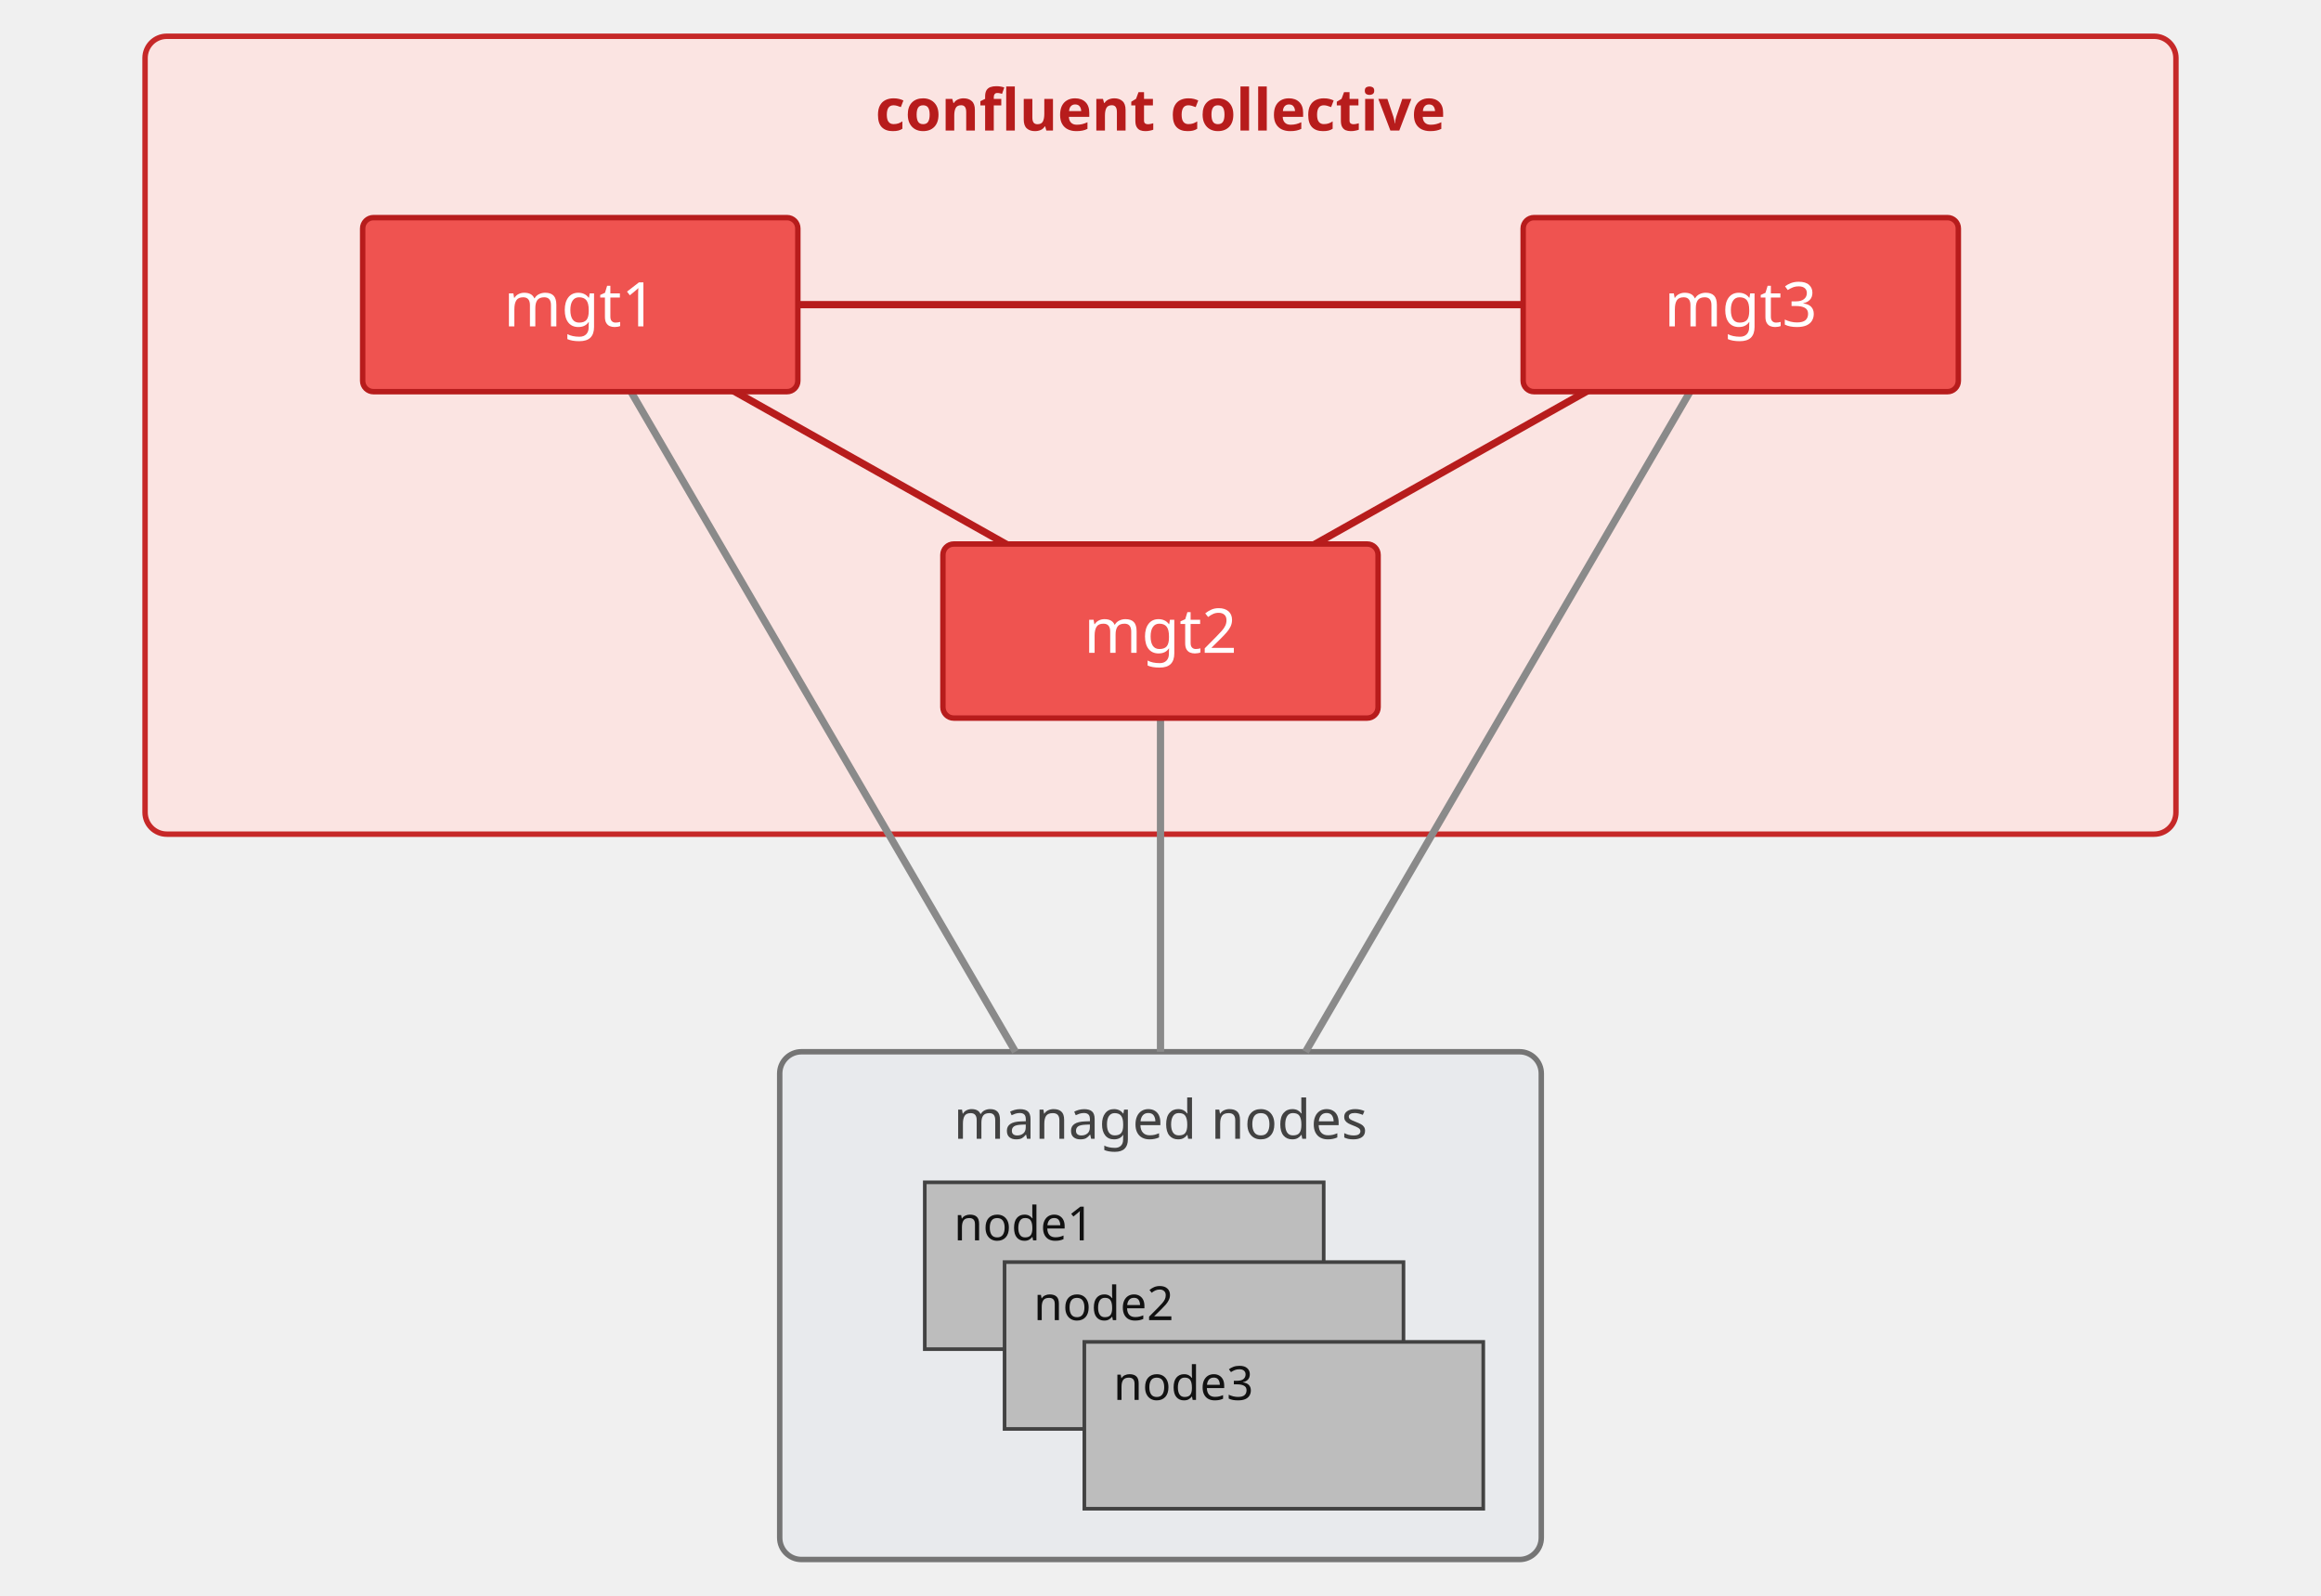
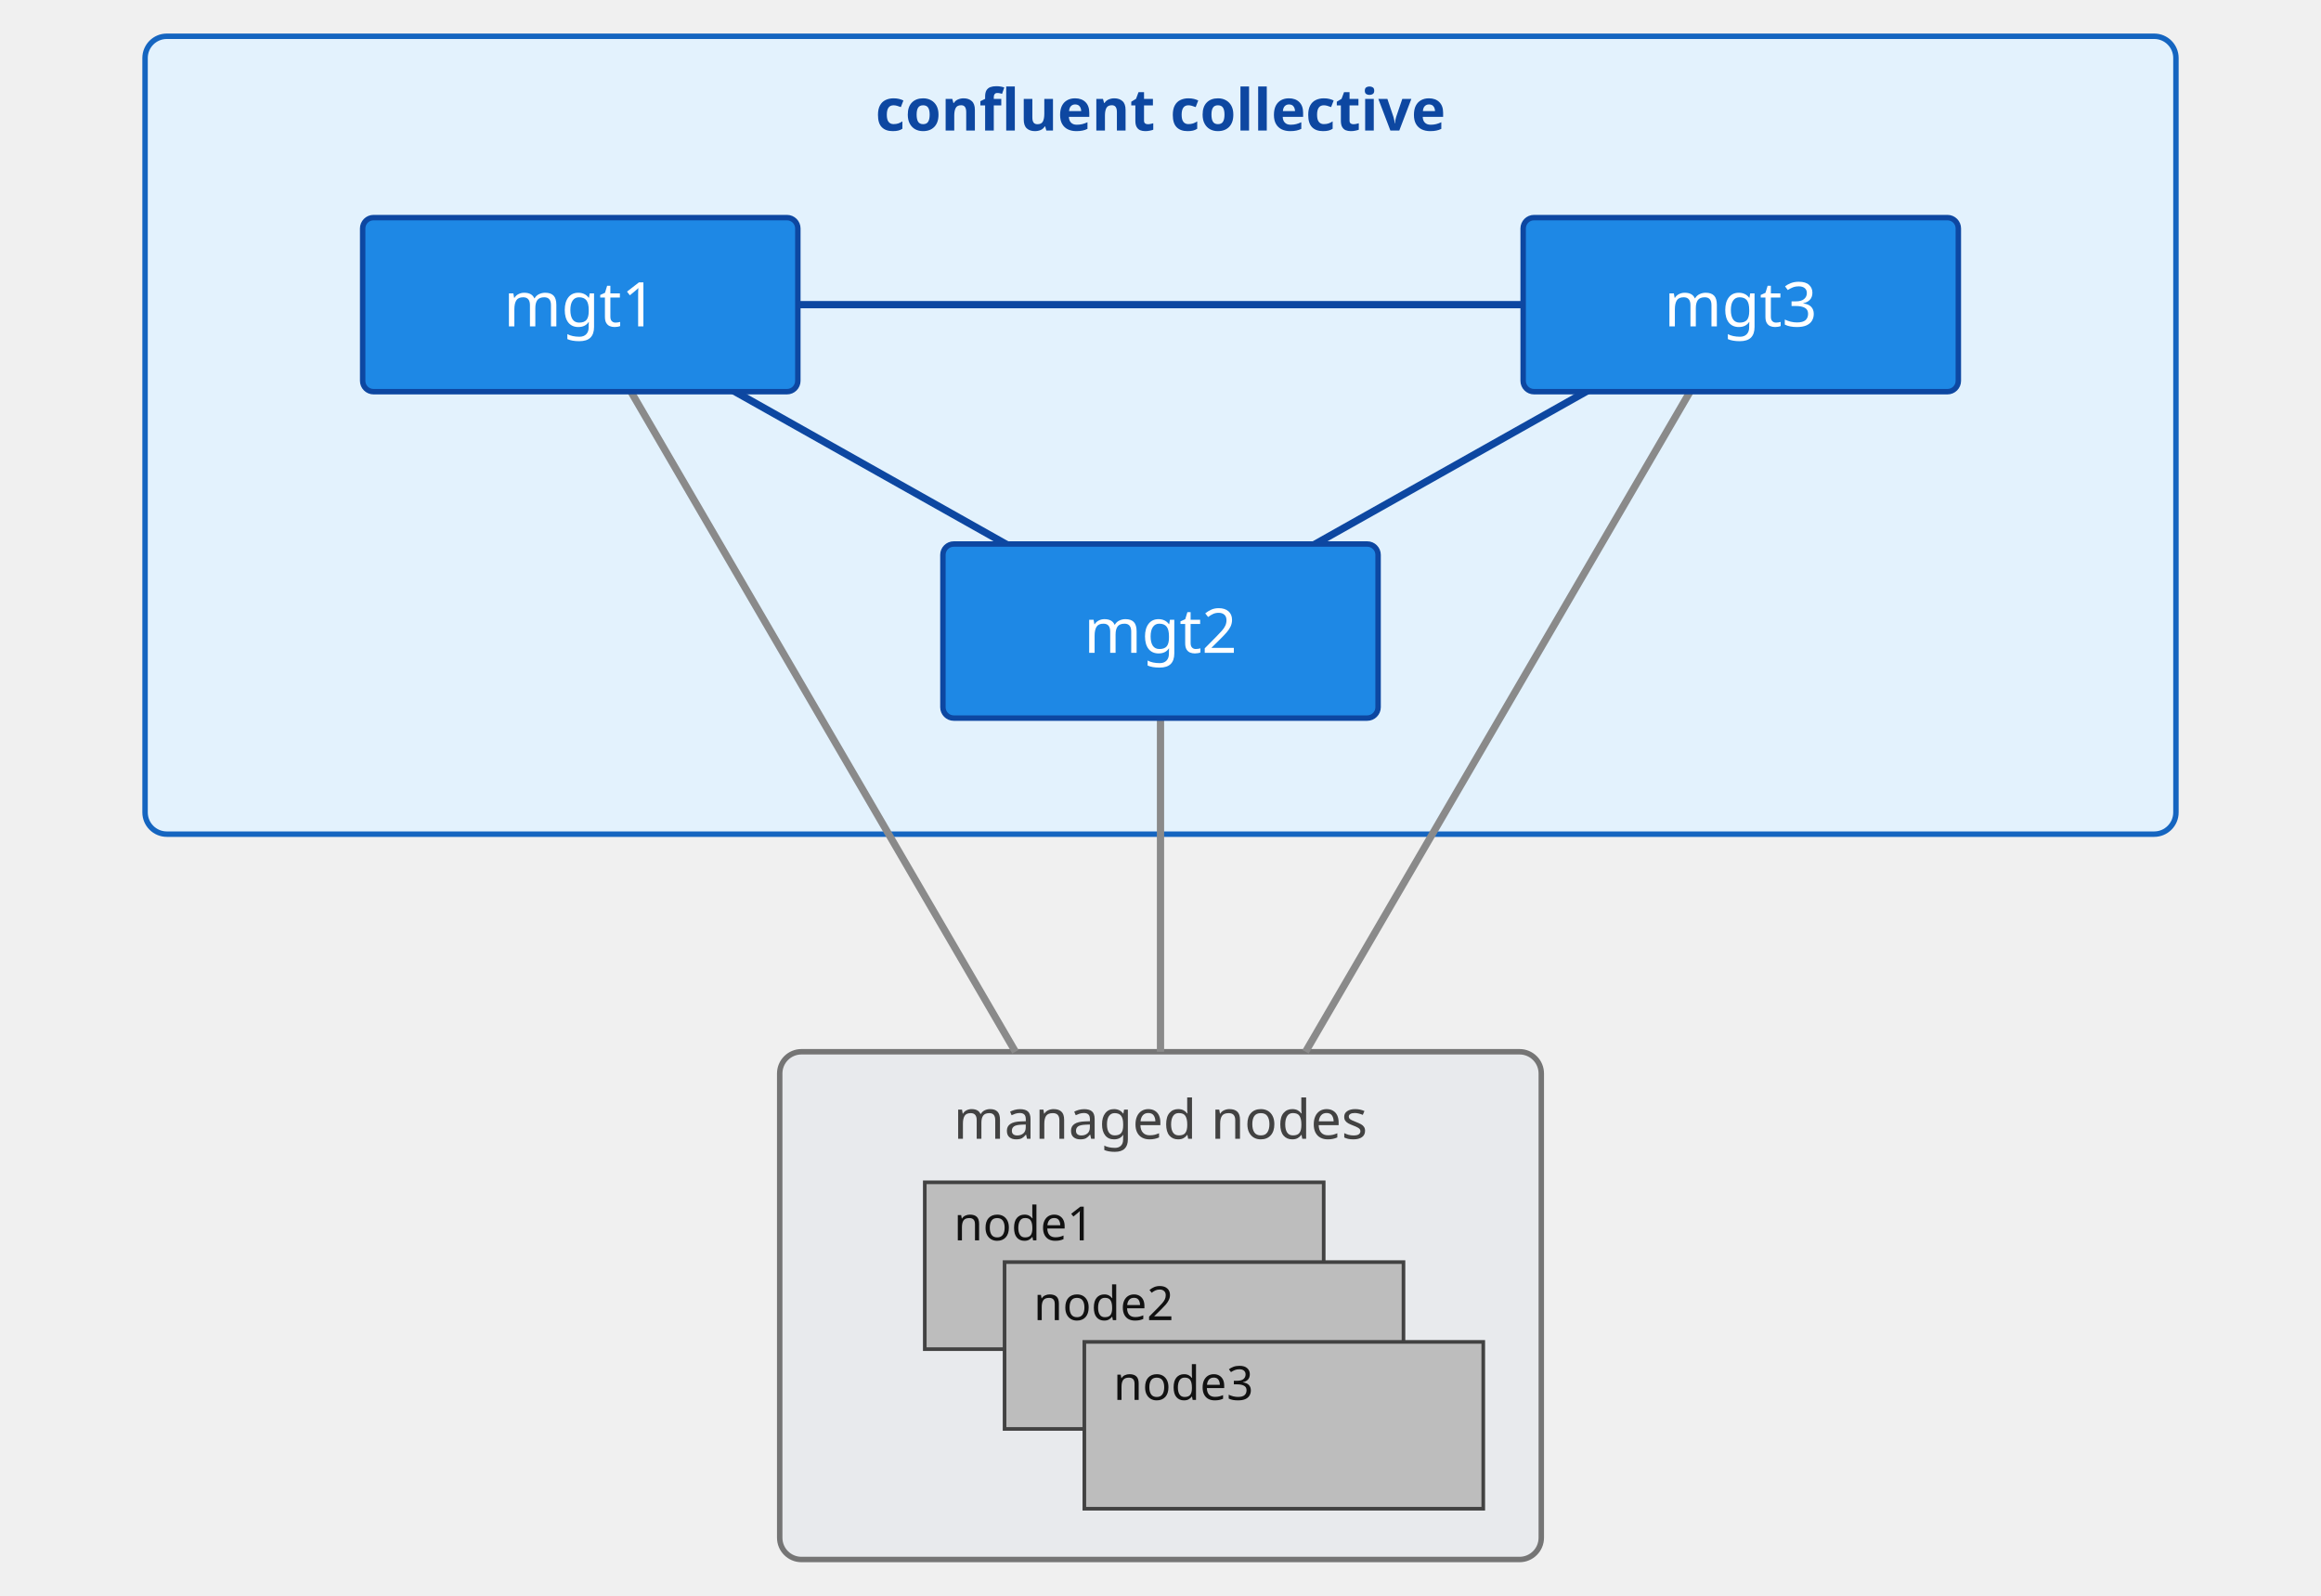
- <svg xmlns="http://www.w3.org/2000/svg" width="640" height="440" viewBox="0 0 640 440" font-family="system-ui, sans-serif">
-   <rect x="40" y="10" width="560" height="220" rx="6" fill="#fbe4e2" stroke="#c62828" stroke-width="1.5" />
-   <text x="320" y="36" text-anchor="middle" font-size="16" font-weight="bold" fill="#b71c1c">confluent collective</text>
+ <svg xmlns="http://www.w3.org/2000/svg" class="cf-diagram" role="img" aria-label="Flat collective" width="640" height="440" viewBox="0 0 640 440" font-family="system-ui, sans-serif">
+   <rect class="cf-f-tint cf-s-border" x="40" y="10" width="560" height="220" rx="6" fill="#e3f2fd" stroke="#1565c0" stroke-width="1.5" />
+   <text class="cf-f-dark" x="320" y="36" text-anchor="middle" font-size="16" font-weight="bold" fill="#0d47a1">confluent collective</text>
  <rect x="215" y="290" width="210" height="140" rx="6" fill="#e8eaed" stroke="#757575" stroke-width="1.5" />
  <text x="320" y="314" text-anchor="middle" font-size="15" fill="#424242">managed nodes</text>
  <g stroke="#8a8a8a" stroke-width="2">
    <line x1="160" y1="84" x2="280" y2="290" />
    <line x1="320" y1="174" x2="320" y2="290" />
    <line x1="480" y1="84" x2="360" y2="290" />
  </g>
-   <g stroke="#b71c1c" stroke-width="2">
+   <g class="cf-s-dark" stroke="#0d47a1" stroke-width="2">
    <line x1="160" y1="84" x2="480" y2="84" />
    <line x1="160" y1="84" x2="320" y2="174" />
    <line x1="480" y1="84" x2="320" y2="174" />
  </g>
  <g font-size="17" fill="#ffffff">
-     <rect x="100" y="60" width="120" height="48" rx="3" fill="#ef5350" stroke="#b71c1c" stroke-width="1.5" />
+     <rect class="cf-f-main cf-s-dark" x="100" y="60" width="120" height="48" rx="3" fill="#1e88e5" stroke="#0d47a1" stroke-width="1.5" />
    <text x="160" y="90" text-anchor="middle">mgt1</text>
-     <rect x="420" y="60" width="120" height="48" rx="3" fill="#ef5350" stroke="#b71c1c" stroke-width="1.5" />
+     <rect class="cf-f-main cf-s-dark" x="420" y="60" width="120" height="48" rx="3" fill="#1e88e5" stroke="#0d47a1" stroke-width="1.5" />
    <text x="480" y="90" text-anchor="middle">mgt3</text>
-     <rect x="260" y="150" width="120" height="48" rx="3" fill="#ef5350" stroke="#b71c1c" stroke-width="1.5" />
+     <rect class="cf-f-main cf-s-dark" x="260" y="150" width="120" height="48" rx="3" fill="#1e88e5" stroke="#0d47a1" stroke-width="1.5" />
    <text x="320" y="180" text-anchor="middle">mgt2</text>
  </g>
  <g font-size="13" fill="#111111">
    <rect x="255" y="326" width="110" height="46" fill="#bdbdbd" stroke="#424242" />
    <text x="263" y="342">node1</text>
    <rect x="277" y="348" width="110" height="46" fill="#bdbdbd" stroke="#424242" />
    <text x="285" y="364">node2</text>
    <rect x="299" y="370" width="110" height="46" fill="#bdbdbd" stroke="#424242" />
    <text x="307" y="386">node3</text>
  </g>
</svg>
